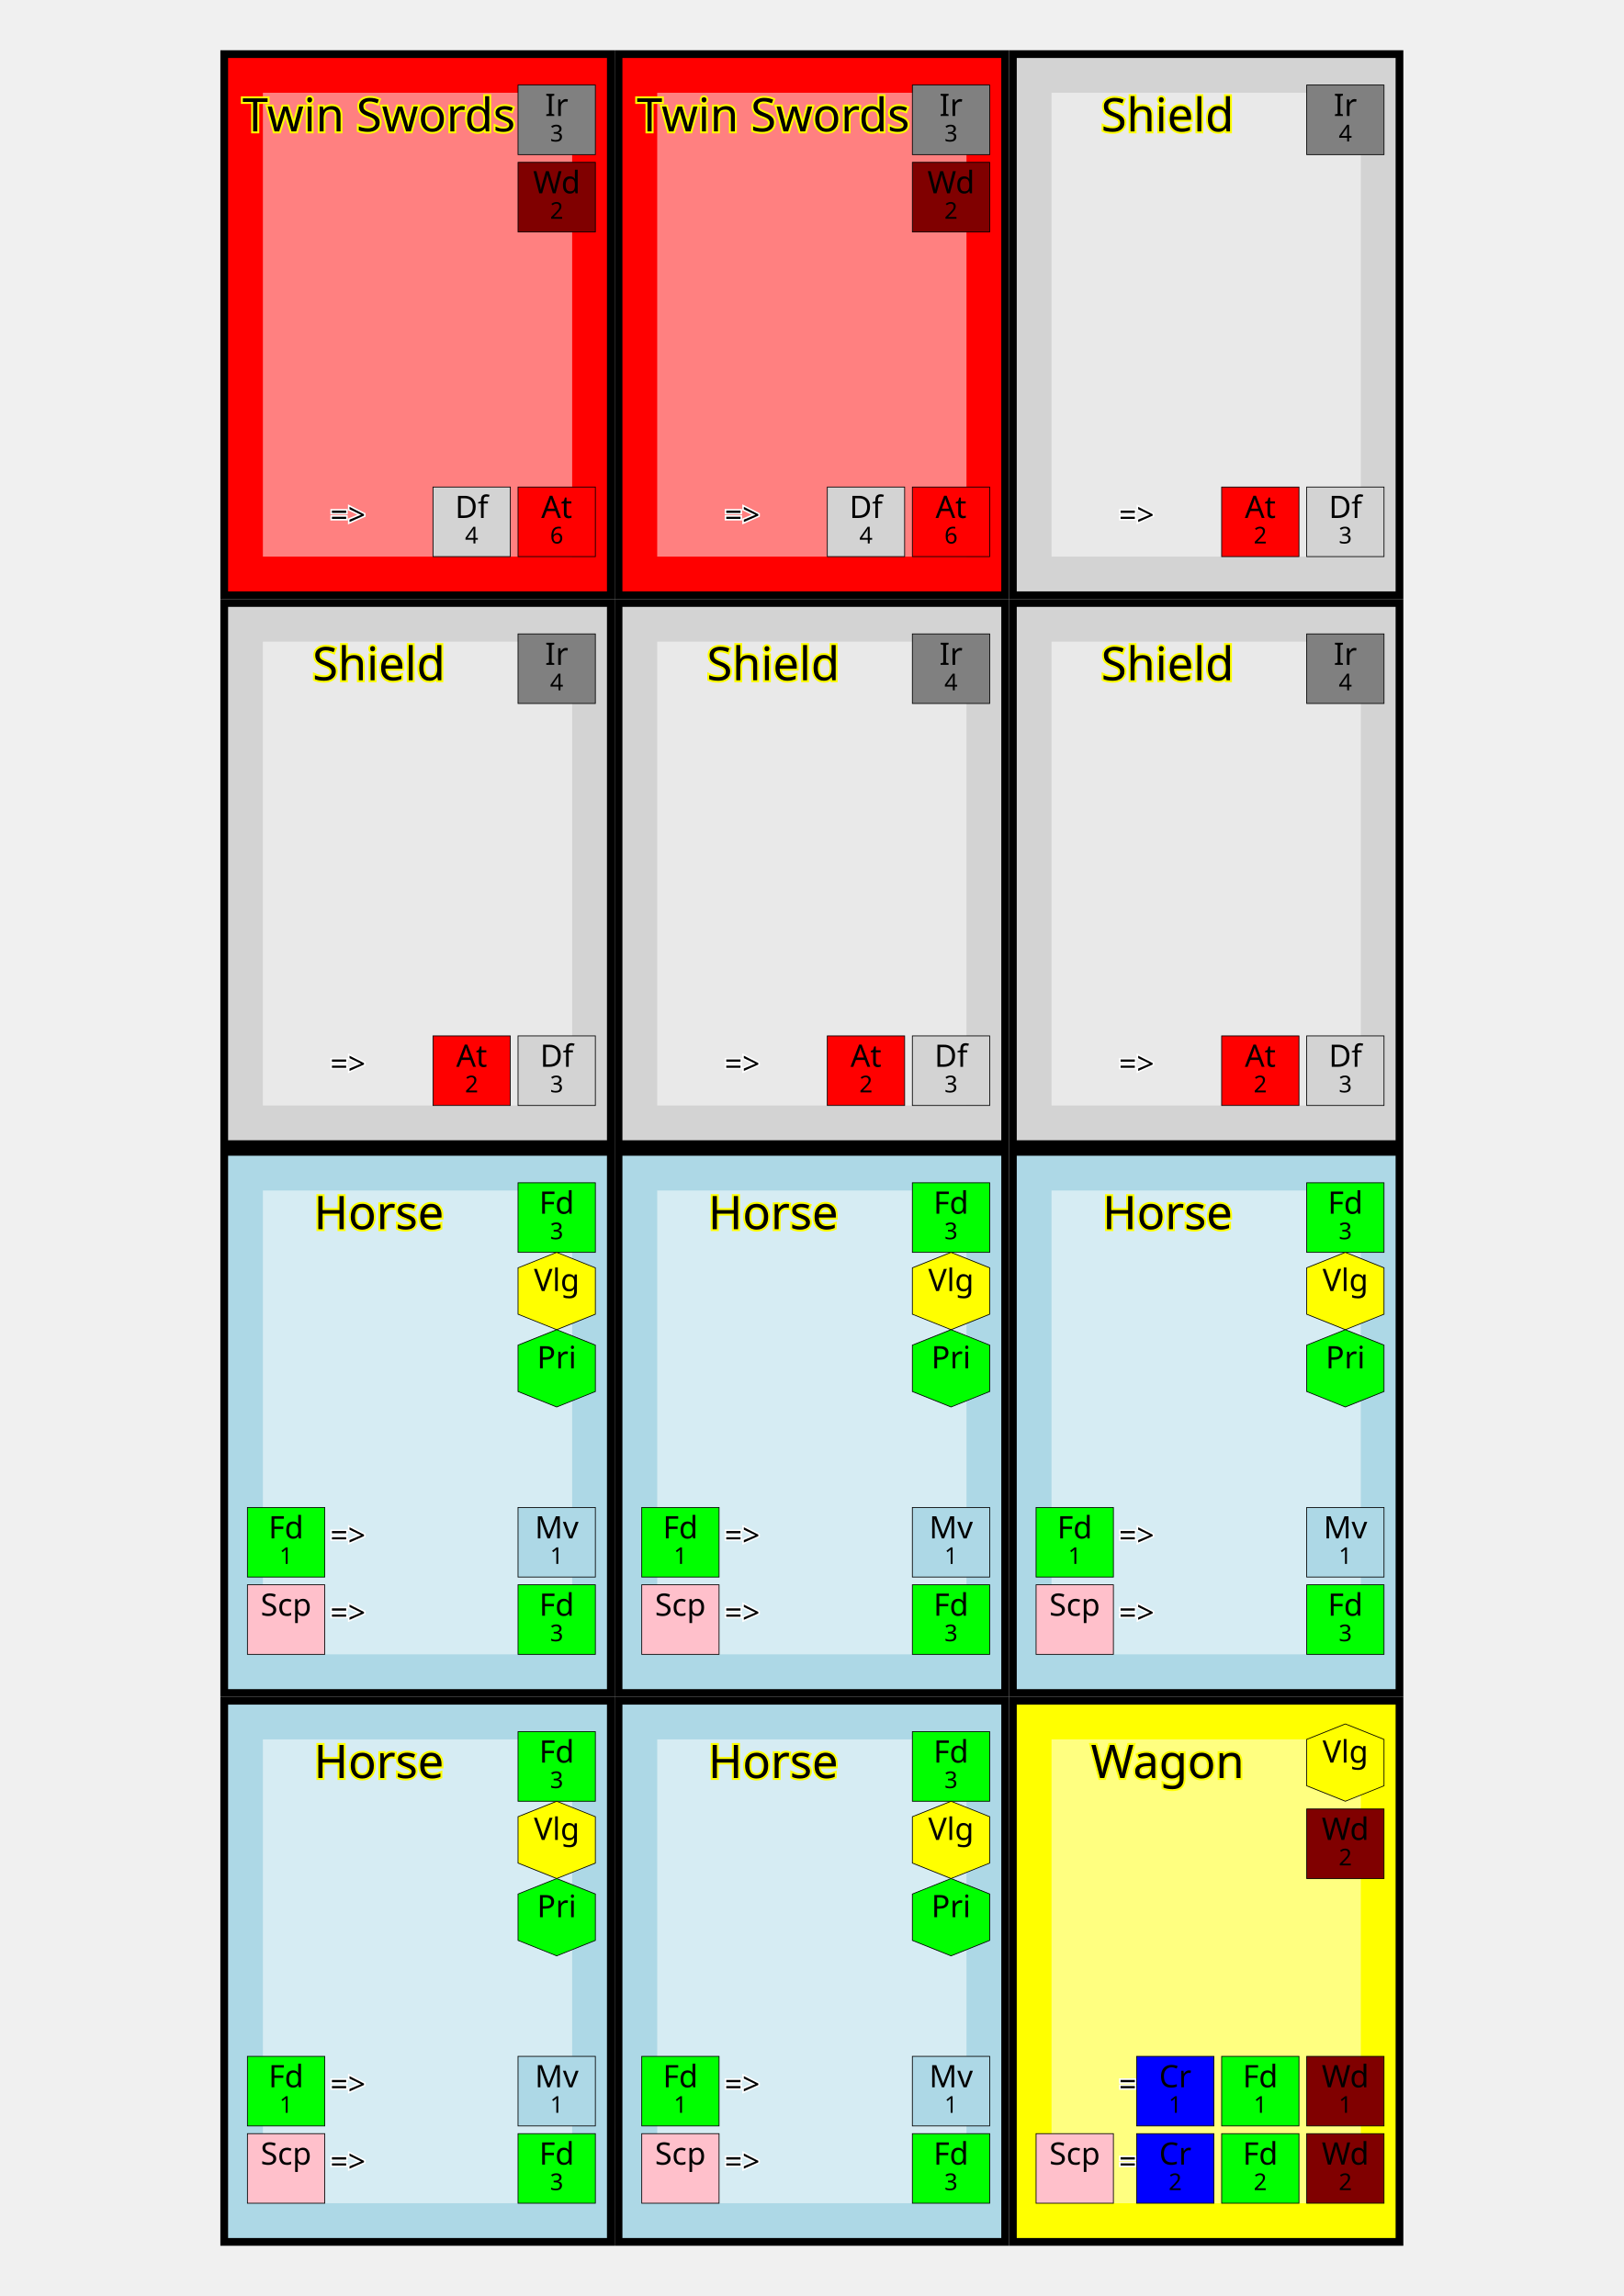
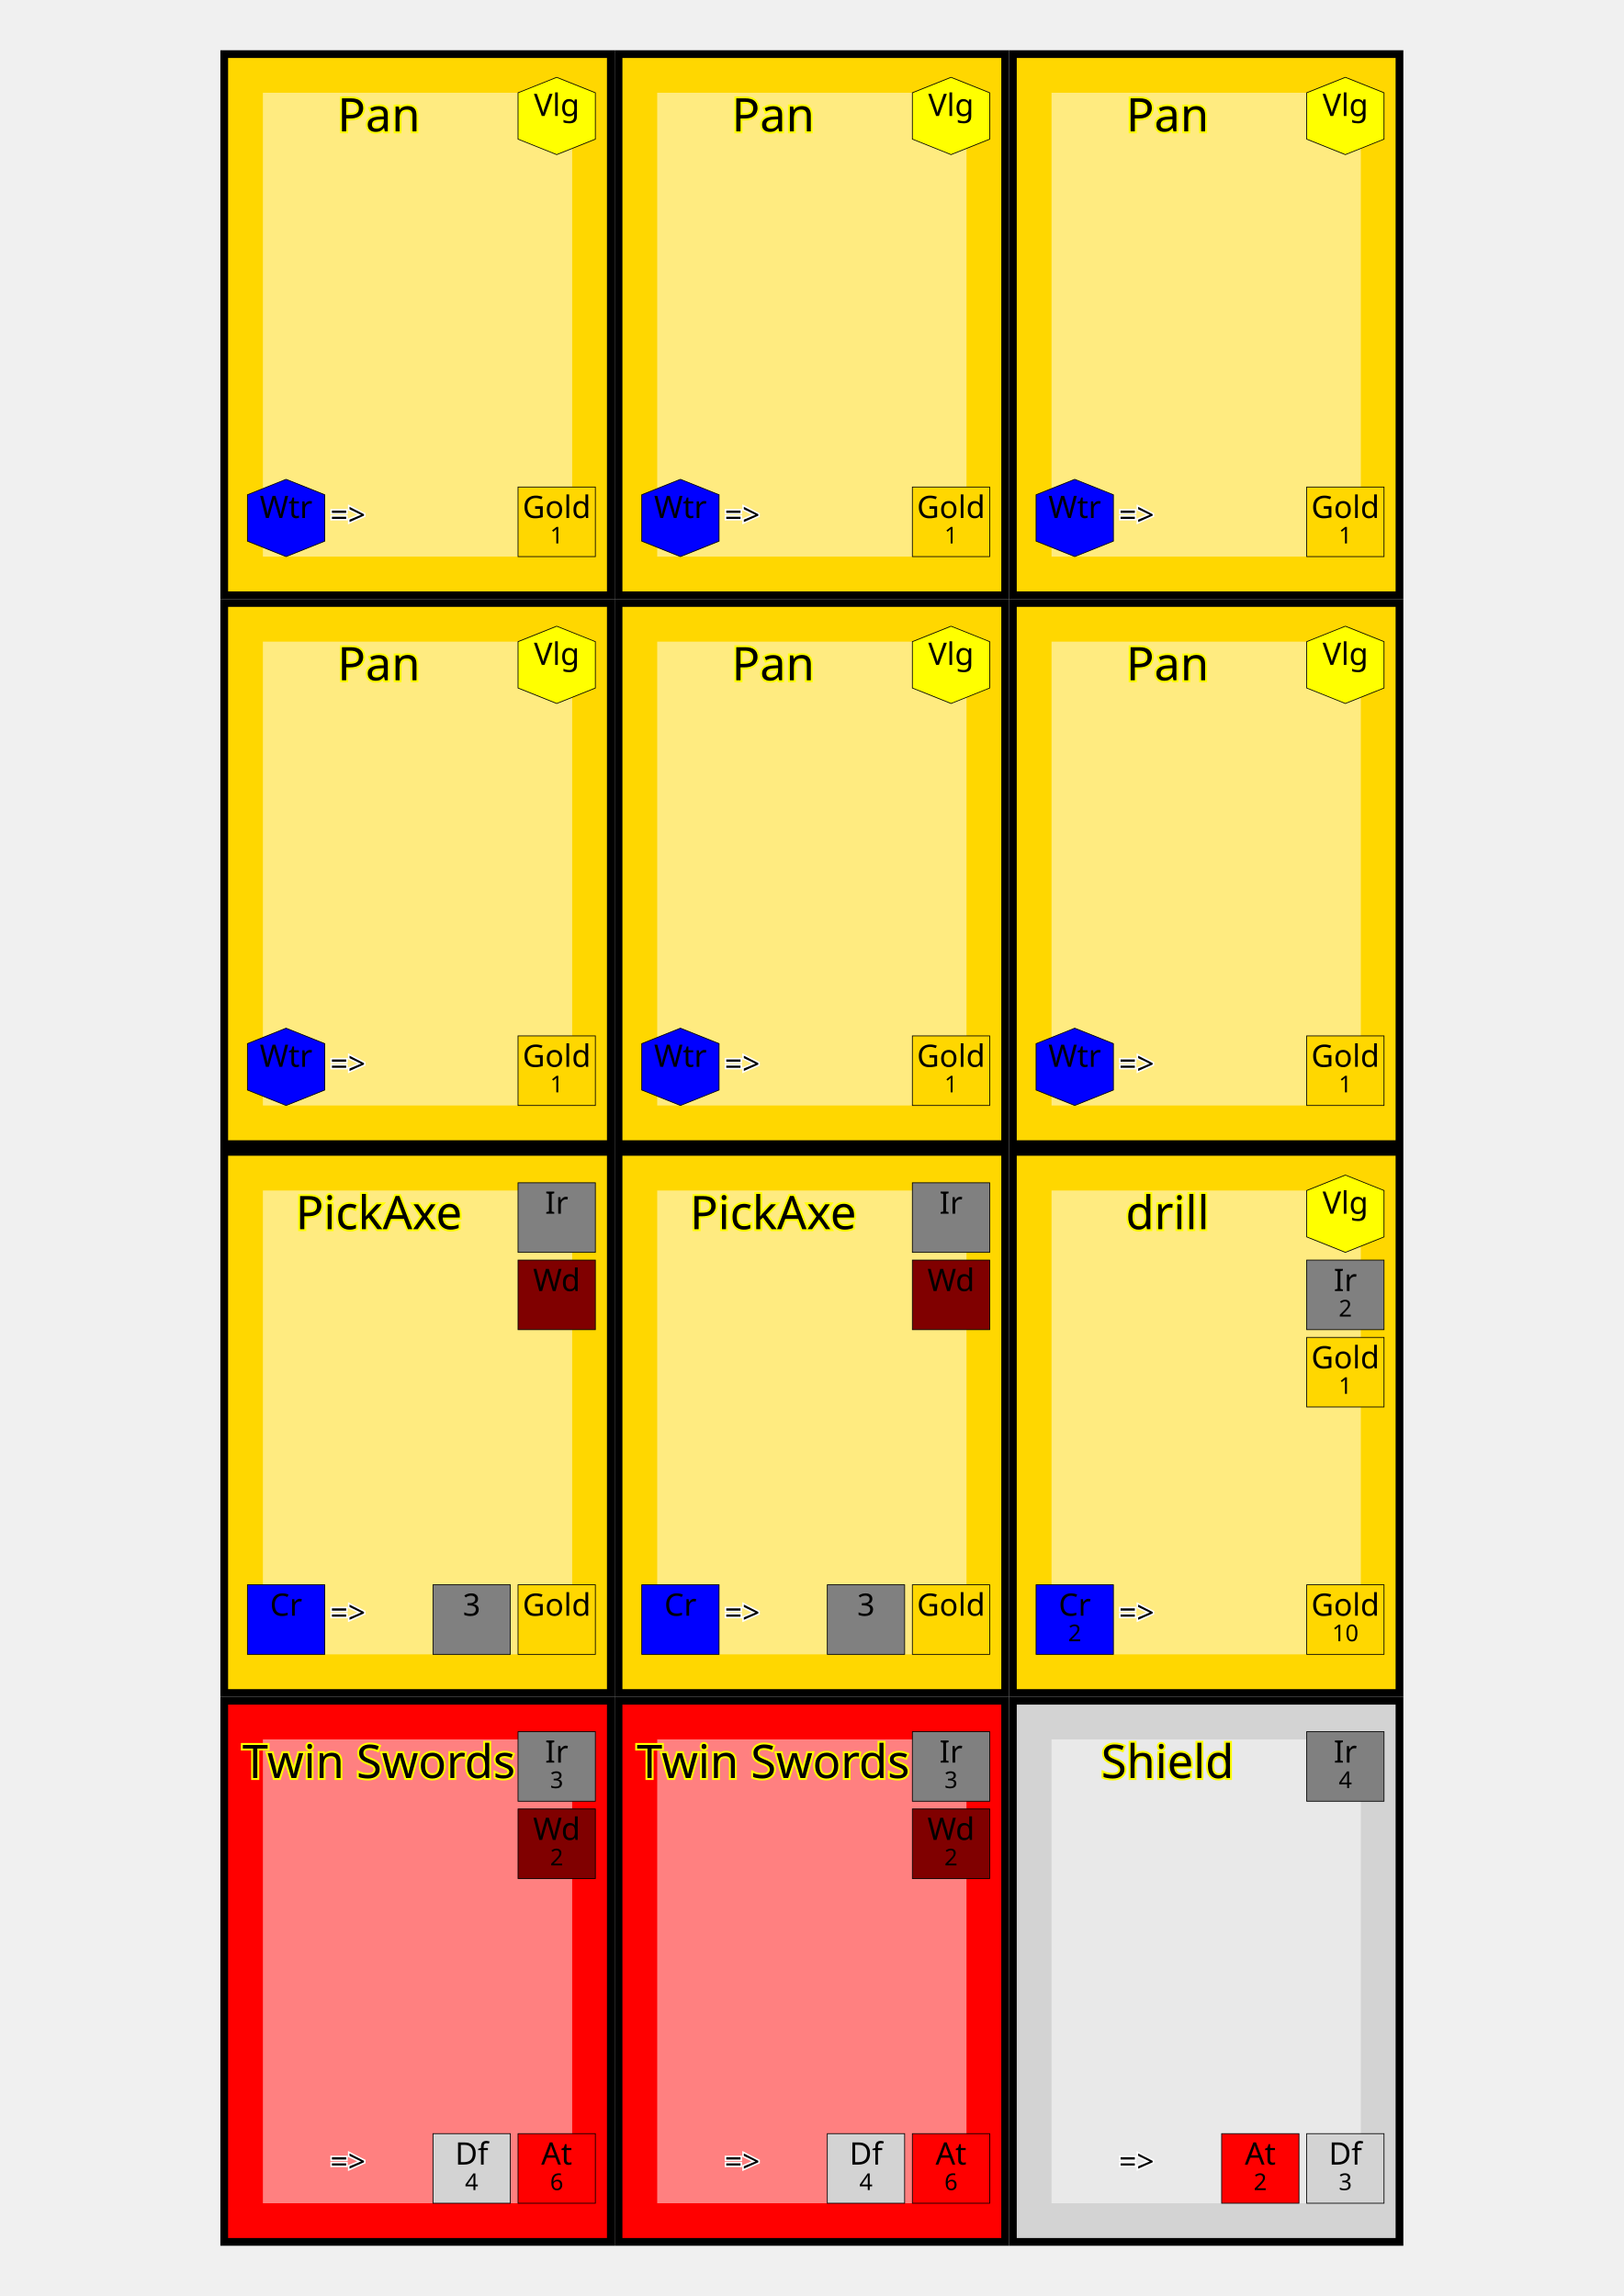
<svg xmlns="http://www.w3.org/2000/svg" version="1.1" width="210mm" height="297mm" viewBox="0 0 210 297">
  <g transform="translate(29 7)">
+     <rect x="0" y="0" width="50" height="70" fill="gold" stroke="black" stroke-width="1" />
+     <rect x="5" y="5" width="40" height="60" fill="White" stroke="None" opacity="0.5" />
+     <text x="20" y="10" fill="black" stroke="yellow" stroke-width="0.5" style="paint-order:stroke" text-anchor="middle" font-size="6" font-family="Rockwell">Pan</text>
+     <path d="M43 3 L 48 5 L 48 11 L 43 13 L 38 11 L 38 5 L 43 3" fill="yellow" stroke="black" stroke-width="0.1" />
+     <text x="43" y="8" font-size="4" font-family="Rockwell" text-anchor="middle">Vlg</text>
+     <path d="M8 55 L 13 57 L 13 63 L 8 65 L 3 63 L 3 57 L 8 55" fill="blue" stroke="black" stroke-width="0.1" />
+     <text x="8" y="60" font-size="4" font-family="Rockwell" text-anchor="middle">Wtr</text>
+     <text x="16" y="61" fill="black" stroke="white" stroke-width="0.4" style="paint-order:stroke" text-anchor="middle" font-size="4" font-family="Rockwell">=&gt;</text>
+     <rect x="38" y="56" width="10" height="9" fill="gold" stroke="black" stroke-width="0.1" />
+     <text x="43" y="60" font-size="4" font-family="Rockwell" text-anchor="middle">Gold</text>
+     <text x="43" y="63.3" font-size="3" font-family="Rockwell" text-anchor="middle">1</text>
+   </g>
+   <g transform="translate(80 7)">
+     <rect x="0" y="0" width="50" height="70" fill="gold" stroke="black" stroke-width="1" />
+     <rect x="5" y="5" width="40" height="60" fill="White" stroke="None" opacity="0.5" />
+     <text x="20" y="10" fill="black" stroke="yellow" stroke-width="0.5" style="paint-order:stroke" text-anchor="middle" font-size="6" font-family="Rockwell">Pan</text>
+     <path d="M43 3 L 48 5 L 48 11 L 43 13 L 38 11 L 38 5 L 43 3" fill="yellow" stroke="black" stroke-width="0.1" />
+     <text x="43" y="8" font-size="4" font-family="Rockwell" text-anchor="middle">Vlg</text>
+     <path d="M8 55 L 13 57 L 13 63 L 8 65 L 3 63 L 3 57 L 8 55" fill="blue" stroke="black" stroke-width="0.1" />
+     <text x="8" y="60" font-size="4" font-family="Rockwell" text-anchor="middle">Wtr</text>
+     <text x="16" y="61" fill="black" stroke="white" stroke-width="0.4" style="paint-order:stroke" text-anchor="middle" font-size="4" font-family="Rockwell">=&gt;</text>
+     <rect x="38" y="56" width="10" height="9" fill="gold" stroke="black" stroke-width="0.1" />
+     <text x="43" y="60" font-size="4" font-family="Rockwell" text-anchor="middle">Gold</text>
+     <text x="43" y="63.3" font-size="3" font-family="Rockwell" text-anchor="middle">1</text>
+   </g>
+   <g transform="translate(131 7)">
+     <rect x="0" y="0" width="50" height="70" fill="gold" stroke="black" stroke-width="1" />
+     <rect x="5" y="5" width="40" height="60" fill="White" stroke="None" opacity="0.5" />
+     <text x="20" y="10" fill="black" stroke="yellow" stroke-width="0.5" style="paint-order:stroke" text-anchor="middle" font-size="6" font-family="Rockwell">Pan</text>
+     <path d="M43 3 L 48 5 L 48 11 L 43 13 L 38 11 L 38 5 L 43 3" fill="yellow" stroke="black" stroke-width="0.1" />
+     <text x="43" y="8" font-size="4" font-family="Rockwell" text-anchor="middle">Vlg</text>
+     <path d="M8 55 L 13 57 L 13 63 L 8 65 L 3 63 L 3 57 L 8 55" fill="blue" stroke="black" stroke-width="0.1" />
+     <text x="8" y="60" font-size="4" font-family="Rockwell" text-anchor="middle">Wtr</text>
+     <text x="16" y="61" fill="black" stroke="white" stroke-width="0.4" style="paint-order:stroke" text-anchor="middle" font-size="4" font-family="Rockwell">=&gt;</text>
+     <rect x="38" y="56" width="10" height="9" fill="gold" stroke="black" stroke-width="0.1" />
+     <text x="43" y="60" font-size="4" font-family="Rockwell" text-anchor="middle">Gold</text>
+     <text x="43" y="63.3" font-size="3" font-family="Rockwell" text-anchor="middle">1</text>
+   </g>
+   <g transform="translate(29 78)">
+     <rect x="0" y="0" width="50" height="70" fill="gold" stroke="black" stroke-width="1" />
+     <rect x="5" y="5" width="40" height="60" fill="White" stroke="None" opacity="0.5" />
+     <text x="20" y="10" fill="black" stroke="yellow" stroke-width="0.5" style="paint-order:stroke" text-anchor="middle" font-size="6" font-family="Rockwell">Pan</text>
+     <path d="M43 3 L 48 5 L 48 11 L 43 13 L 38 11 L 38 5 L 43 3" fill="yellow" stroke="black" stroke-width="0.1" />
+     <text x="43" y="8" font-size="4" font-family="Rockwell" text-anchor="middle">Vlg</text>
+     <path d="M8 55 L 13 57 L 13 63 L 8 65 L 3 63 L 3 57 L 8 55" fill="blue" stroke="black" stroke-width="0.1" />
+     <text x="8" y="60" font-size="4" font-family="Rockwell" text-anchor="middle">Wtr</text>
+     <text x="16" y="61" fill="black" stroke="white" stroke-width="0.4" style="paint-order:stroke" text-anchor="middle" font-size="4" font-family="Rockwell">=&gt;</text>
+     <rect x="38" y="56" width="10" height="9" fill="gold" stroke="black" stroke-width="0.1" />
+     <text x="43" y="60" font-size="4" font-family="Rockwell" text-anchor="middle">Gold</text>
+     <text x="43" y="63.3" font-size="3" font-family="Rockwell" text-anchor="middle">1</text>
+   </g>
+   <g transform="translate(80 78)">
+     <rect x="0" y="0" width="50" height="70" fill="gold" stroke="black" stroke-width="1" />
+     <rect x="5" y="5" width="40" height="60" fill="White" stroke="None" opacity="0.5" />
+     <text x="20" y="10" fill="black" stroke="yellow" stroke-width="0.5" style="paint-order:stroke" text-anchor="middle" font-size="6" font-family="Rockwell">Pan</text>
+     <path d="M43 3 L 48 5 L 48 11 L 43 13 L 38 11 L 38 5 L 43 3" fill="yellow" stroke="black" stroke-width="0.1" />
+     <text x="43" y="8" font-size="4" font-family="Rockwell" text-anchor="middle">Vlg</text>
+     <path d="M8 55 L 13 57 L 13 63 L 8 65 L 3 63 L 3 57 L 8 55" fill="blue" stroke="black" stroke-width="0.1" />
+     <text x="8" y="60" font-size="4" font-family="Rockwell" text-anchor="middle">Wtr</text>
+     <text x="16" y="61" fill="black" stroke="white" stroke-width="0.4" style="paint-order:stroke" text-anchor="middle" font-size="4" font-family="Rockwell">=&gt;</text>
+     <rect x="38" y="56" width="10" height="9" fill="gold" stroke="black" stroke-width="0.1" />
+     <text x="43" y="60" font-size="4" font-family="Rockwell" text-anchor="middle">Gold</text>
+     <text x="43" y="63.3" font-size="3" font-family="Rockwell" text-anchor="middle">1</text>
+   </g>
+   <g transform="translate(131 78)">
+     <rect x="0" y="0" width="50" height="70" fill="gold" stroke="black" stroke-width="1" />
+     <rect x="5" y="5" width="40" height="60" fill="White" stroke="None" opacity="0.5" />
+     <text x="20" y="10" fill="black" stroke="yellow" stroke-width="0.5" style="paint-order:stroke" text-anchor="middle" font-size="6" font-family="Rockwell">Pan</text>
+     <path d="M43 3 L 48 5 L 48 11 L 43 13 L 38 11 L 38 5 L 43 3" fill="yellow" stroke="black" stroke-width="0.1" />
+     <text x="43" y="8" font-size="4" font-family="Rockwell" text-anchor="middle">Vlg</text>
+     <path d="M8 55 L 13 57 L 13 63 L 8 65 L 3 63 L 3 57 L 8 55" fill="blue" stroke="black" stroke-width="0.1" />
+     <text x="8" y="60" font-size="4" font-family="Rockwell" text-anchor="middle">Wtr</text>
+     <text x="16" y="61" fill="black" stroke="white" stroke-width="0.4" style="paint-order:stroke" text-anchor="middle" font-size="4" font-family="Rockwell">=&gt;</text>
+     <rect x="38" y="56" width="10" height="9" fill="gold" stroke="black" stroke-width="0.1" />
+     <text x="43" y="60" font-size="4" font-family="Rockwell" text-anchor="middle">Gold</text>
+     <text x="43" y="63.3" font-size="3" font-family="Rockwell" text-anchor="middle">1</text>
+   </g>
+   <g transform="translate(29 149)">
+     <rect x="0" y="0" width="50" height="70" fill="gold" stroke="black" stroke-width="1" />
+     <rect x="5" y="5" width="40" height="60" fill="White" stroke="None" opacity="0.5" />
+     <text x="20" y="10" fill="black" stroke="yellow" stroke-width="0.5" style="paint-order:stroke" text-anchor="middle" font-size="6" font-family="Rockwell">PickAxe</text>
+     <rect x="38" y="4" width="10" height="9" fill="gray" stroke="black" stroke-width="0.1" />
+     <text x="43" y="8" font-size="4" font-family="Rockwell" text-anchor="middle">Ir</text>
+     <rect x="38" y="14" width="10" height="9" fill="maroon" stroke="black" stroke-width="0.1" />
+     <text x="43" y="18" font-size="4" font-family="Rockwell" text-anchor="middle">Wd</text>
+     <rect x="3" y="56" width="10" height="9" fill="blue" stroke="black" stroke-width="0.1" />
+     <text x="8" y="60" font-size="4" font-family="Rockwell" text-anchor="middle">Cr</text>
+     <text x="16" y="61" fill="black" stroke="white" stroke-width="0.4" style="paint-order:stroke" text-anchor="middle" font-size="4" font-family="Rockwell">=&gt;</text>
+     <rect x="38" y="56" width="10" height="9" fill="gold" stroke="black" stroke-width="0.1" />
+     <text x="43" y="60" font-size="4" font-family="Rockwell" text-anchor="middle">Gold</text>
+     <rect x="27" y="56" width="10" height="9" fill="gray" stroke="black" stroke-width="0.1" />
+     <text x="32" y="60" font-size="4" font-family="Rockwell" text-anchor="middle">3</text>
+   </g>
+   <g transform="translate(80 149)">
+     <rect x="0" y="0" width="50" height="70" fill="gold" stroke="black" stroke-width="1" />
+     <rect x="5" y="5" width="40" height="60" fill="White" stroke="None" opacity="0.5" />
+     <text x="20" y="10" fill="black" stroke="yellow" stroke-width="0.5" style="paint-order:stroke" text-anchor="middle" font-size="6" font-family="Rockwell">PickAxe</text>
+     <rect x="38" y="4" width="10" height="9" fill="gray" stroke="black" stroke-width="0.1" />
+     <text x="43" y="8" font-size="4" font-family="Rockwell" text-anchor="middle">Ir</text>
+     <rect x="38" y="14" width="10" height="9" fill="maroon" stroke="black" stroke-width="0.1" />
+     <text x="43" y="18" font-size="4" font-family="Rockwell" text-anchor="middle">Wd</text>
+     <rect x="3" y="56" width="10" height="9" fill="blue" stroke="black" stroke-width="0.1" />
+     <text x="8" y="60" font-size="4" font-family="Rockwell" text-anchor="middle">Cr</text>
+     <text x="16" y="61" fill="black" stroke="white" stroke-width="0.4" style="paint-order:stroke" text-anchor="middle" font-size="4" font-family="Rockwell">=&gt;</text>
+     <rect x="38" y="56" width="10" height="9" fill="gold" stroke="black" stroke-width="0.1" />
+     <text x="43" y="60" font-size="4" font-family="Rockwell" text-anchor="middle">Gold</text>
+     <rect x="27" y="56" width="10" height="9" fill="gray" stroke="black" stroke-width="0.1" />
+     <text x="32" y="60" font-size="4" font-family="Rockwell" text-anchor="middle">3</text>
+   </g>
+   <g transform="translate(131 149)">
+     <rect x="0" y="0" width="50" height="70" fill="gold" stroke="black" stroke-width="1" />
+     <rect x="5" y="5" width="40" height="60" fill="White" stroke="None" opacity="0.5" />
+     <text x="20" y="10" fill="black" stroke="yellow" stroke-width="0.5" style="paint-order:stroke" text-anchor="middle" font-size="6" font-family="Rockwell">drill</text>
+     <path d="M43 3 L 48 5 L 48 11 L 43 13 L 38 11 L 38 5 L 43 3" fill="yellow" stroke="black" stroke-width="0.1" />
+     <text x="43" y="8" font-size="4" font-family="Rockwell" text-anchor="middle">Vlg</text>
+     <rect x="38" y="14" width="10" height="9" fill="gray" stroke="black" stroke-width="0.1" />
+     <text x="43" y="18" font-size="4" font-family="Rockwell" text-anchor="middle">Ir</text>
+     <text x="43" y="21.3" font-size="3" font-family="Rockwell" text-anchor="middle">2</text>
+     <rect x="38" y="24" width="10" height="9" fill="gold" stroke="black" stroke-width="0.1" />
+     <text x="43" y="28" font-size="4" font-family="Rockwell" text-anchor="middle">Gold</text>
+     <text x="43" y="31.3" font-size="3" font-family="Rockwell" text-anchor="middle">1</text>
+     <rect x="3" y="56" width="10" height="9" fill="blue" stroke="black" stroke-width="0.1" />
+     <text x="8" y="60" font-size="4" font-family="Rockwell" text-anchor="middle">Cr</text>
+     <text x="8" y="63.3" font-size="3" font-family="Rockwell" text-anchor="middle">2</text>
+     <text x="16" y="61" fill="black" stroke="white" stroke-width="0.4" style="paint-order:stroke" text-anchor="middle" font-size="4" font-family="Rockwell">=&gt;</text>
+     <rect x="38" y="56" width="10" height="9" fill="gold" stroke="black" stroke-width="0.1" />
+     <text x="43" y="60" font-size="4" font-family="Rockwell" text-anchor="middle">Gold</text>
+     <text x="43" y="63.3" font-size="3" font-family="Rockwell" text-anchor="middle">10</text>
+   </g>
+   <g transform="translate(29 220)">
    <rect x="0" y="0" width="50" height="70" fill="red" stroke="black" stroke-width="1" />
    <rect x="5" y="5" width="40" height="60" fill="White" stroke="None" opacity="0.5" />
    <text x="20" y="10" fill="black" stroke="yellow" stroke-width="0.5" style="paint-order:stroke" text-anchor="middle" font-size="6" font-family="Rockwell">Twin Swords</text>
    <rect x="38" y="4" width="10" height="9" fill="gray" stroke="black" stroke-width="0.1" />
    <text x="43" y="8" font-size="4" font-family="Rockwell" text-anchor="middle">Ir</text>
    <text x="43" y="11.3" font-size="3" font-family="Rockwell" text-anchor="middle">3</text>
    <rect x="38" y="14" width="10" height="9" fill="maroon" stroke="black" stroke-width="0.1" />
    <text x="43" y="18" font-size="4" font-family="Rockwell" text-anchor="middle">Wd</text>
    <text x="43" y="21.3" font-size="3" font-family="Rockwell" text-anchor="middle">2</text>
    <text x="16" y="61" fill="black" stroke="white" stroke-width="0.4" style="paint-order:stroke" text-anchor="middle" font-size="4" font-family="Rockwell">=&gt;</text>
    <rect x="38" y="56" width="10" height="9" fill="red" stroke="black" stroke-width="0.1" />
    <text x="43" y="60" font-size="4" font-family="Rockwell" text-anchor="middle">At</text>
    <text x="43" y="63.3" font-size="3" font-family="Rockwell" text-anchor="middle">6</text>
    <rect x="27" y="56" width="10" height="9" fill="lightgray" stroke="black" stroke-width="0.1" />
    <text x="32" y="60" font-size="4" font-family="Rockwell" text-anchor="middle">Df</text>
    <text x="32" y="63.3" font-size="3" font-family="Rockwell" text-anchor="middle">4</text>
  </g>
-   <g transform="translate(80 7)">
+   <g transform="translate(80 220)">
    <rect x="0" y="0" width="50" height="70" fill="red" stroke="black" stroke-width="1" />
    <rect x="5" y="5" width="40" height="60" fill="White" stroke="None" opacity="0.5" />
    <text x="20" y="10" fill="black" stroke="yellow" stroke-width="0.5" style="paint-order:stroke" text-anchor="middle" font-size="6" font-family="Rockwell">Twin Swords</text>
    <rect x="38" y="4" width="10" height="9" fill="gray" stroke="black" stroke-width="0.1" />
    <text x="43" y="8" font-size="4" font-family="Rockwell" text-anchor="middle">Ir</text>
    <text x="43" y="11.3" font-size="3" font-family="Rockwell" text-anchor="middle">3</text>
    <rect x="38" y="14" width="10" height="9" fill="maroon" stroke="black" stroke-width="0.1" />
    <text x="43" y="18" font-size="4" font-family="Rockwell" text-anchor="middle">Wd</text>
    <text x="43" y="21.3" font-size="3" font-family="Rockwell" text-anchor="middle">2</text>
    <text x="16" y="61" fill="black" stroke="white" stroke-width="0.4" style="paint-order:stroke" text-anchor="middle" font-size="4" font-family="Rockwell">=&gt;</text>
    <rect x="38" y="56" width="10" height="9" fill="red" stroke="black" stroke-width="0.1" />
    <text x="43" y="60" font-size="4" font-family="Rockwell" text-anchor="middle">At</text>
    <text x="43" y="63.3" font-size="3" font-family="Rockwell" text-anchor="middle">6</text>
    <rect x="27" y="56" width="10" height="9" fill="lightgray" stroke="black" stroke-width="0.1" />
    <text x="32" y="60" font-size="4" font-family="Rockwell" text-anchor="middle">Df</text>
    <text x="32" y="63.3" font-size="3" font-family="Rockwell" text-anchor="middle">4</text>
  </g>
-   <g transform="translate(131 7)">
+   <g transform="translate(131 220)">
    <rect x="0" y="0" width="50" height="70" fill="lightgray" stroke="black" stroke-width="1" />
    <rect x="5" y="5" width="40" height="60" fill="White" stroke="None" opacity="0.5" />
    <text x="20" y="10" fill="black" stroke="yellow" stroke-width="0.5" style="paint-order:stroke" text-anchor="middle" font-size="6" font-family="Rockwell">Shield</text>
    <rect x="38" y="4" width="10" height="9" fill="gray" stroke="black" stroke-width="0.1" />
    <text x="43" y="8" font-size="4" font-family="Rockwell" text-anchor="middle">Ir</text>
    <text x="43" y="11.3" font-size="3" font-family="Rockwell" text-anchor="middle">4</text>
    <text x="16" y="61" fill="black" stroke="white" stroke-width="0.4" style="paint-order:stroke" text-anchor="middle" font-size="4" font-family="Rockwell">=&gt;</text>
    <rect x="38" y="56" width="10" height="9" fill="lightgray" stroke="black" stroke-width="0.1" />
    <text x="43" y="60" font-size="4" font-family="Rockwell" text-anchor="middle">Df</text>
    <text x="43" y="63.3" font-size="3" font-family="Rockwell" text-anchor="middle">3</text>
    <rect x="27" y="56" width="10" height="9" fill="red" stroke="black" stroke-width="0.1" />
    <text x="32" y="60" font-size="4" font-family="Rockwell" text-anchor="middle">At</text>
    <text x="32" y="63.3" font-size="3" font-family="Rockwell" text-anchor="middle">2</text>
  </g>
-   <g transform="translate(29 78)">
-     <rect x="0" y="0" width="50" height="70" fill="lightgray" stroke="black" stroke-width="1" />
-     <rect x="5" y="5" width="40" height="60" fill="White" stroke="None" opacity="0.5" />
-     <text x="20" y="10" fill="black" stroke="yellow" stroke-width="0.5" style="paint-order:stroke" text-anchor="middle" font-size="6" font-family="Rockwell">Shield</text>
-     <rect x="38" y="4" width="10" height="9" fill="gray" stroke="black" stroke-width="0.1" />
-     <text x="43" y="8" font-size="4" font-family="Rockwell" text-anchor="middle">Ir</text>
-     <text x="43" y="11.3" font-size="3" font-family="Rockwell" text-anchor="middle">4</text>
-     <text x="16" y="61" fill="black" stroke="white" stroke-width="0.4" style="paint-order:stroke" text-anchor="middle" font-size="4" font-family="Rockwell">=&gt;</text>
-     <rect x="38" y="56" width="10" height="9" fill="lightgray" stroke="black" stroke-width="0.1" />
-     <text x="43" y="60" font-size="4" font-family="Rockwell" text-anchor="middle">Df</text>
-     <text x="43" y="63.3" font-size="3" font-family="Rockwell" text-anchor="middle">3</text>
-     <rect x="27" y="56" width="10" height="9" fill="red" stroke="black" stroke-width="0.1" />
-     <text x="32" y="60" font-size="4" font-family="Rockwell" text-anchor="middle">At</text>
-     <text x="32" y="63.3" font-size="3" font-family="Rockwell" text-anchor="middle">2</text>
-   </g>
-   <g transform="translate(80 78)">
-     <rect x="0" y="0" width="50" height="70" fill="lightgray" stroke="black" stroke-width="1" />
-     <rect x="5" y="5" width="40" height="60" fill="White" stroke="None" opacity="0.5" />
-     <text x="20" y="10" fill="black" stroke="yellow" stroke-width="0.5" style="paint-order:stroke" text-anchor="middle" font-size="6" font-family="Rockwell">Shield</text>
-     <rect x="38" y="4" width="10" height="9" fill="gray" stroke="black" stroke-width="0.1" />
-     <text x="43" y="8" font-size="4" font-family="Rockwell" text-anchor="middle">Ir</text>
-     <text x="43" y="11.3" font-size="3" font-family="Rockwell" text-anchor="middle">4</text>
-     <text x="16" y="61" fill="black" stroke="white" stroke-width="0.4" style="paint-order:stroke" text-anchor="middle" font-size="4" font-family="Rockwell">=&gt;</text>
-     <rect x="38" y="56" width="10" height="9" fill="lightgray" stroke="black" stroke-width="0.1" />
-     <text x="43" y="60" font-size="4" font-family="Rockwell" text-anchor="middle">Df</text>
-     <text x="43" y="63.3" font-size="3" font-family="Rockwell" text-anchor="middle">3</text>
-     <rect x="27" y="56" width="10" height="9" fill="red" stroke="black" stroke-width="0.1" />
-     <text x="32" y="60" font-size="4" font-family="Rockwell" text-anchor="middle">At</text>
-     <text x="32" y="63.3" font-size="3" font-family="Rockwell" text-anchor="middle">2</text>
-   </g>
-   <g transform="translate(131 78)">
-     <rect x="0" y="0" width="50" height="70" fill="lightgray" stroke="black" stroke-width="1" />
-     <rect x="5" y="5" width="40" height="60" fill="White" stroke="None" opacity="0.5" />
-     <text x="20" y="10" fill="black" stroke="yellow" stroke-width="0.5" style="paint-order:stroke" text-anchor="middle" font-size="6" font-family="Rockwell">Shield</text>
-     <rect x="38" y="4" width="10" height="9" fill="gray" stroke="black" stroke-width="0.1" />
-     <text x="43" y="8" font-size="4" font-family="Rockwell" text-anchor="middle">Ir</text>
-     <text x="43" y="11.3" font-size="3" font-family="Rockwell" text-anchor="middle">4</text>
-     <text x="16" y="61" fill="black" stroke="white" stroke-width="0.4" style="paint-order:stroke" text-anchor="middle" font-size="4" font-family="Rockwell">=&gt;</text>
-     <rect x="38" y="56" width="10" height="9" fill="lightgray" stroke="black" stroke-width="0.1" />
-     <text x="43" y="60" font-size="4" font-family="Rockwell" text-anchor="middle">Df</text>
-     <text x="43" y="63.3" font-size="3" font-family="Rockwell" text-anchor="middle">3</text>
-     <rect x="27" y="56" width="10" height="9" fill="red" stroke="black" stroke-width="0.1" />
-     <text x="32" y="60" font-size="4" font-family="Rockwell" text-anchor="middle">At</text>
-     <text x="32" y="63.3" font-size="3" font-family="Rockwell" text-anchor="middle">2</text>
-   </g>
-   <g transform="translate(29 149)">
-     <rect x="0" y="0" width="50" height="70" fill="lightblue" stroke="black" stroke-width="1" />
-     <rect x="5" y="5" width="40" height="60" fill="White" stroke="None" opacity="0.5" />
-     <text x="20" y="10" fill="black" stroke="yellow" stroke-width="0.5" style="paint-order:stroke" text-anchor="middle" font-size="6" font-family="Rockwell">Horse</text>
-     <rect x="38" y="4" width="10" height="9" fill="lime" stroke="black" stroke-width="0.1" />
-     <text x="43" y="8" font-size="4" font-family="Rockwell" text-anchor="middle">Fd</text>
-     <text x="43" y="11.3" font-size="3" font-family="Rockwell" text-anchor="middle">3</text>
-     <path d="M43 13 L 48 15 L 48 21 L 43 23 L 38 21 L 38 15 L 43 13" fill="yellow" stroke="black" stroke-width="0.1" />
-     <text x="43" y="18" font-size="4" font-family="Rockwell" text-anchor="middle">Vlg</text>
-     <path d="M43 23 L 48 25 L 48 31 L 43 33 L 38 31 L 38 25 L 43 23" fill="lime" stroke="black" stroke-width="0.1" />
-     <text x="43" y="28" font-size="4" font-family="Rockwell" text-anchor="middle">Pri</text>
-     <rect x="3" y="56" width="10" height="9" fill="pink" stroke="black" stroke-width="0.1" />
-     <text x="8" y="60" font-size="4" font-family="Rockwell" text-anchor="middle">Scp</text>
-     <text x="16" y="61" fill="black" stroke="white" stroke-width="0.4" style="paint-order:stroke" text-anchor="middle" font-size="4" font-family="Rockwell">=&gt;</text>
-     <rect x="38" y="56" width="10" height="9" fill="lime" stroke="black" stroke-width="0.1" />
-     <text x="43" y="60" font-size="4" font-family="Rockwell" text-anchor="middle">Fd</text>
-     <text x="43" y="63.3" font-size="3" font-family="Rockwell" text-anchor="middle">3</text>
-     <rect x="3" y="46" width="10" height="9" fill="lime" stroke="black" stroke-width="0.1" />
-     <text x="8" y="50" font-size="4" font-family="Rockwell" text-anchor="middle">Fd</text>
-     <text x="8" y="53.3" font-size="3" font-family="Rockwell" text-anchor="middle">1</text>
-     <text x="16" y="51" fill="black" stroke="white" stroke-width="0.4" style="paint-order:stroke" text-anchor="middle" font-size="4" font-family="Rockwell">=&gt;</text>
-     <rect x="38" y="46" width="10" height="9" fill="lightblue" stroke="black" stroke-width="0.1" />
-     <text x="43" y="50" font-size="4" font-family="Rockwell" text-anchor="middle">Mv</text>
-     <text x="43" y="53.3" font-size="3" font-family="Rockwell" text-anchor="middle">1</text>
-   </g>
-   <g transform="translate(80 149)">
-     <rect x="0" y="0" width="50" height="70" fill="lightblue" stroke="black" stroke-width="1" />
-     <rect x="5" y="5" width="40" height="60" fill="White" stroke="None" opacity="0.5" />
-     <text x="20" y="10" fill="black" stroke="yellow" stroke-width="0.5" style="paint-order:stroke" text-anchor="middle" font-size="6" font-family="Rockwell">Horse</text>
-     <rect x="38" y="4" width="10" height="9" fill="lime" stroke="black" stroke-width="0.1" />
-     <text x="43" y="8" font-size="4" font-family="Rockwell" text-anchor="middle">Fd</text>
-     <text x="43" y="11.3" font-size="3" font-family="Rockwell" text-anchor="middle">3</text>
-     <path d="M43 13 L 48 15 L 48 21 L 43 23 L 38 21 L 38 15 L 43 13" fill="yellow" stroke="black" stroke-width="0.1" />
-     <text x="43" y="18" font-size="4" font-family="Rockwell" text-anchor="middle">Vlg</text>
-     <path d="M43 23 L 48 25 L 48 31 L 43 33 L 38 31 L 38 25 L 43 23" fill="lime" stroke="black" stroke-width="0.1" />
-     <text x="43" y="28" font-size="4" font-family="Rockwell" text-anchor="middle">Pri</text>
-     <rect x="3" y="56" width="10" height="9" fill="pink" stroke="black" stroke-width="0.1" />
-     <text x="8" y="60" font-size="4" font-family="Rockwell" text-anchor="middle">Scp</text>
-     <text x="16" y="61" fill="black" stroke="white" stroke-width="0.4" style="paint-order:stroke" text-anchor="middle" font-size="4" font-family="Rockwell">=&gt;</text>
-     <rect x="38" y="56" width="10" height="9" fill="lime" stroke="black" stroke-width="0.1" />
-     <text x="43" y="60" font-size="4" font-family="Rockwell" text-anchor="middle">Fd</text>
-     <text x="43" y="63.3" font-size="3" font-family="Rockwell" text-anchor="middle">3</text>
-     <rect x="3" y="46" width="10" height="9" fill="lime" stroke="black" stroke-width="0.1" />
-     <text x="8" y="50" font-size="4" font-family="Rockwell" text-anchor="middle">Fd</text>
-     <text x="8" y="53.3" font-size="3" font-family="Rockwell" text-anchor="middle">1</text>
-     <text x="16" y="51" fill="black" stroke="white" stroke-width="0.4" style="paint-order:stroke" text-anchor="middle" font-size="4" font-family="Rockwell">=&gt;</text>
-     <rect x="38" y="46" width="10" height="9" fill="lightblue" stroke="black" stroke-width="0.1" />
-     <text x="43" y="50" font-size="4" font-family="Rockwell" text-anchor="middle">Mv</text>
-     <text x="43" y="53.3" font-size="3" font-family="Rockwell" text-anchor="middle">1</text>
-   </g>
-   <g transform="translate(131 149)">
-     <rect x="0" y="0" width="50" height="70" fill="lightblue" stroke="black" stroke-width="1" />
-     <rect x="5" y="5" width="40" height="60" fill="White" stroke="None" opacity="0.5" />
-     <text x="20" y="10" fill="black" stroke="yellow" stroke-width="0.5" style="paint-order:stroke" text-anchor="middle" font-size="6" font-family="Rockwell">Horse</text>
-     <rect x="38" y="4" width="10" height="9" fill="lime" stroke="black" stroke-width="0.1" />
-     <text x="43" y="8" font-size="4" font-family="Rockwell" text-anchor="middle">Fd</text>
-     <text x="43" y="11.3" font-size="3" font-family="Rockwell" text-anchor="middle">3</text>
-     <path d="M43 13 L 48 15 L 48 21 L 43 23 L 38 21 L 38 15 L 43 13" fill="yellow" stroke="black" stroke-width="0.1" />
-     <text x="43" y="18" font-size="4" font-family="Rockwell" text-anchor="middle">Vlg</text>
-     <path d="M43 23 L 48 25 L 48 31 L 43 33 L 38 31 L 38 25 L 43 23" fill="lime" stroke="black" stroke-width="0.1" />
-     <text x="43" y="28" font-size="4" font-family="Rockwell" text-anchor="middle">Pri</text>
-     <rect x="3" y="56" width="10" height="9" fill="pink" stroke="black" stroke-width="0.1" />
-     <text x="8" y="60" font-size="4" font-family="Rockwell" text-anchor="middle">Scp</text>
-     <text x="16" y="61" fill="black" stroke="white" stroke-width="0.4" style="paint-order:stroke" text-anchor="middle" font-size="4" font-family="Rockwell">=&gt;</text>
-     <rect x="38" y="56" width="10" height="9" fill="lime" stroke="black" stroke-width="0.1" />
-     <text x="43" y="60" font-size="4" font-family="Rockwell" text-anchor="middle">Fd</text>
-     <text x="43" y="63.3" font-size="3" font-family="Rockwell" text-anchor="middle">3</text>
-     <rect x="3" y="46" width="10" height="9" fill="lime" stroke="black" stroke-width="0.1" />
-     <text x="8" y="50" font-size="4" font-family="Rockwell" text-anchor="middle">Fd</text>
-     <text x="8" y="53.3" font-size="3" font-family="Rockwell" text-anchor="middle">1</text>
-     <text x="16" y="51" fill="black" stroke="white" stroke-width="0.4" style="paint-order:stroke" text-anchor="middle" font-size="4" font-family="Rockwell">=&gt;</text>
-     <rect x="38" y="46" width="10" height="9" fill="lightblue" stroke="black" stroke-width="0.1" />
-     <text x="43" y="50" font-size="4" font-family="Rockwell" text-anchor="middle">Mv</text>
-     <text x="43" y="53.3" font-size="3" font-family="Rockwell" text-anchor="middle">1</text>
-   </g>
-   <g transform="translate(29 220)">
-     <rect x="0" y="0" width="50" height="70" fill="lightblue" stroke="black" stroke-width="1" />
-     <rect x="5" y="5" width="40" height="60" fill="White" stroke="None" opacity="0.5" />
-     <text x="20" y="10" fill="black" stroke="yellow" stroke-width="0.5" style="paint-order:stroke" text-anchor="middle" font-size="6" font-family="Rockwell">Horse</text>
-     <rect x="38" y="4" width="10" height="9" fill="lime" stroke="black" stroke-width="0.1" />
-     <text x="43" y="8" font-size="4" font-family="Rockwell" text-anchor="middle">Fd</text>
-     <text x="43" y="11.3" font-size="3" font-family="Rockwell" text-anchor="middle">3</text>
-     <path d="M43 13 L 48 15 L 48 21 L 43 23 L 38 21 L 38 15 L 43 13" fill="yellow" stroke="black" stroke-width="0.1" />
-     <text x="43" y="18" font-size="4" font-family="Rockwell" text-anchor="middle">Vlg</text>
-     <path d="M43 23 L 48 25 L 48 31 L 43 33 L 38 31 L 38 25 L 43 23" fill="lime" stroke="black" stroke-width="0.1" />
-     <text x="43" y="28" font-size="4" font-family="Rockwell" text-anchor="middle">Pri</text>
-     <rect x="3" y="56" width="10" height="9" fill="pink" stroke="black" stroke-width="0.1" />
-     <text x="8" y="60" font-size="4" font-family="Rockwell" text-anchor="middle">Scp</text>
-     <text x="16" y="61" fill="black" stroke="white" stroke-width="0.4" style="paint-order:stroke" text-anchor="middle" font-size="4" font-family="Rockwell">=&gt;</text>
-     <rect x="38" y="56" width="10" height="9" fill="lime" stroke="black" stroke-width="0.1" />
-     <text x="43" y="60" font-size="4" font-family="Rockwell" text-anchor="middle">Fd</text>
-     <text x="43" y="63.3" font-size="3" font-family="Rockwell" text-anchor="middle">3</text>
-     <rect x="3" y="46" width="10" height="9" fill="lime" stroke="black" stroke-width="0.1" />
-     <text x="8" y="50" font-size="4" font-family="Rockwell" text-anchor="middle">Fd</text>
-     <text x="8" y="53.3" font-size="3" font-family="Rockwell" text-anchor="middle">1</text>
-     <text x="16" y="51" fill="black" stroke="white" stroke-width="0.4" style="paint-order:stroke" text-anchor="middle" font-size="4" font-family="Rockwell">=&gt;</text>
-     <rect x="38" y="46" width="10" height="9" fill="lightblue" stroke="black" stroke-width="0.1" />
-     <text x="43" y="50" font-size="4" font-family="Rockwell" text-anchor="middle">Mv</text>
-     <text x="43" y="53.3" font-size="3" font-family="Rockwell" text-anchor="middle">1</text>
-   </g>
-   <g transform="translate(80 220)">
-     <rect x="0" y="0" width="50" height="70" fill="lightblue" stroke="black" stroke-width="1" />
-     <rect x="5" y="5" width="40" height="60" fill="White" stroke="None" opacity="0.5" />
-     <text x="20" y="10" fill="black" stroke="yellow" stroke-width="0.5" style="paint-order:stroke" text-anchor="middle" font-size="6" font-family="Rockwell">Horse</text>
-     <rect x="38" y="4" width="10" height="9" fill="lime" stroke="black" stroke-width="0.1" />
-     <text x="43" y="8" font-size="4" font-family="Rockwell" text-anchor="middle">Fd</text>
-     <text x="43" y="11.3" font-size="3" font-family="Rockwell" text-anchor="middle">3</text>
-     <path d="M43 13 L 48 15 L 48 21 L 43 23 L 38 21 L 38 15 L 43 13" fill="yellow" stroke="black" stroke-width="0.1" />
-     <text x="43" y="18" font-size="4" font-family="Rockwell" text-anchor="middle">Vlg</text>
-     <path d="M43 23 L 48 25 L 48 31 L 43 33 L 38 31 L 38 25 L 43 23" fill="lime" stroke="black" stroke-width="0.1" />
-     <text x="43" y="28" font-size="4" font-family="Rockwell" text-anchor="middle">Pri</text>
-     <rect x="3" y="56" width="10" height="9" fill="pink" stroke="black" stroke-width="0.1" />
-     <text x="8" y="60" font-size="4" font-family="Rockwell" text-anchor="middle">Scp</text>
-     <text x="16" y="61" fill="black" stroke="white" stroke-width="0.4" style="paint-order:stroke" text-anchor="middle" font-size="4" font-family="Rockwell">=&gt;</text>
-     <rect x="38" y="56" width="10" height="9" fill="lime" stroke="black" stroke-width="0.1" />
-     <text x="43" y="60" font-size="4" font-family="Rockwell" text-anchor="middle">Fd</text>
-     <text x="43" y="63.3" font-size="3" font-family="Rockwell" text-anchor="middle">3</text>
-     <rect x="3" y="46" width="10" height="9" fill="lime" stroke="black" stroke-width="0.1" />
-     <text x="8" y="50" font-size="4" font-family="Rockwell" text-anchor="middle">Fd</text>
-     <text x="8" y="53.3" font-size="3" font-family="Rockwell" text-anchor="middle">1</text>
-     <text x="16" y="51" fill="black" stroke="white" stroke-width="0.4" style="paint-order:stroke" text-anchor="middle" font-size="4" font-family="Rockwell">=&gt;</text>
-     <rect x="38" y="46" width="10" height="9" fill="lightblue" stroke="black" stroke-width="0.1" />
-     <text x="43" y="50" font-size="4" font-family="Rockwell" text-anchor="middle">Mv</text>
-     <text x="43" y="53.3" font-size="3" font-family="Rockwell" text-anchor="middle">1</text>
-   </g>
-   <g transform="translate(131 220)">
-     <rect x="0" y="0" width="50" height="70" fill="yellow" stroke="black" stroke-width="1" />
-     <rect x="5" y="5" width="40" height="60" fill="White" stroke="None" opacity="0.5" />
-     <text x="20" y="10" fill="black" stroke="yellow" stroke-width="0.5" style="paint-order:stroke" text-anchor="middle" font-size="6" font-family="Rockwell">Wagon</text>
-     <path d="M43 3 L 48 5 L 48 11 L 43 13 L 38 11 L 38 5 L 43 3" fill="yellow" stroke="black" stroke-width="0.1" />
-     <text x="43" y="8" font-size="4" font-family="Rockwell" text-anchor="middle">Vlg</text>
-     <rect x="38" y="14" width="10" height="9" fill="maroon" stroke="black" stroke-width="0.1" />
-     <text x="43" y="18" font-size="4" font-family="Rockwell" text-anchor="middle">Wd</text>
-     <text x="43" y="21.3" font-size="3" font-family="Rockwell" text-anchor="middle">2</text>
-     <rect x="3" y="56" width="10" height="9" fill="pink" stroke="black" stroke-width="0.1" />
-     <text x="8" y="60" font-size="4" font-family="Rockwell" text-anchor="middle">Scp</text>
-     <text x="16" y="61" fill="black" stroke="white" stroke-width="0.4" style="paint-order:stroke" text-anchor="middle" font-size="4" font-family="Rockwell">=&gt;</text>
-     <rect x="38" y="56" width="10" height="9" fill="maroon" stroke="black" stroke-width="0.1" />
-     <text x="43" y="60" font-size="4" font-family="Rockwell" text-anchor="middle">Wd</text>
-     <text x="43" y="63.3" font-size="3" font-family="Rockwell" text-anchor="middle">2</text>
-     <rect x="27" y="56" width="10" height="9" fill="lime" stroke="black" stroke-width="0.1" />
-     <text x="32" y="60" font-size="4" font-family="Rockwell" text-anchor="middle">Fd</text>
-     <text x="32" y="63.3" font-size="3" font-family="Rockwell" text-anchor="middle">2</text>
-     <rect x="16" y="56" width="10" height="9" fill="blue" stroke="black" stroke-width="0.1" />
-     <text x="21" y="60" font-size="4" font-family="Rockwell" text-anchor="middle">Cr</text>
-     <text x="21" y="63.3" font-size="3" font-family="Rockwell" text-anchor="middle">2</text>
-     <text x="16" y="51" fill="black" stroke="white" stroke-width="0.4" style="paint-order:stroke" text-anchor="middle" font-size="4" font-family="Rockwell">=&gt;</text>
-     <rect x="38" y="46" width="10" height="9" fill="maroon" stroke="black" stroke-width="0.1" />
-     <text x="43" y="50" font-size="4" font-family="Rockwell" text-anchor="middle">Wd</text>
-     <text x="43" y="53.3" font-size="3" font-family="Rockwell" text-anchor="middle">1</text>
-     <rect x="27" y="46" width="10" height="9" fill="lime" stroke="black" stroke-width="0.1" />
-     <text x="32" y="50" font-size="4" font-family="Rockwell" text-anchor="middle">Fd</text>
-     <text x="32" y="53.3" font-size="3" font-family="Rockwell" text-anchor="middle">1</text>
-     <rect x="16" y="46" width="10" height="9" fill="blue" stroke="black" stroke-width="0.1" />
-     <text x="21" y="50" font-size="4" font-family="Rockwell" text-anchor="middle">Cr</text>
-     <text x="21" y="53.3" font-size="3" font-family="Rockwell" text-anchor="middle">1</text>
-   </g>
</svg>
